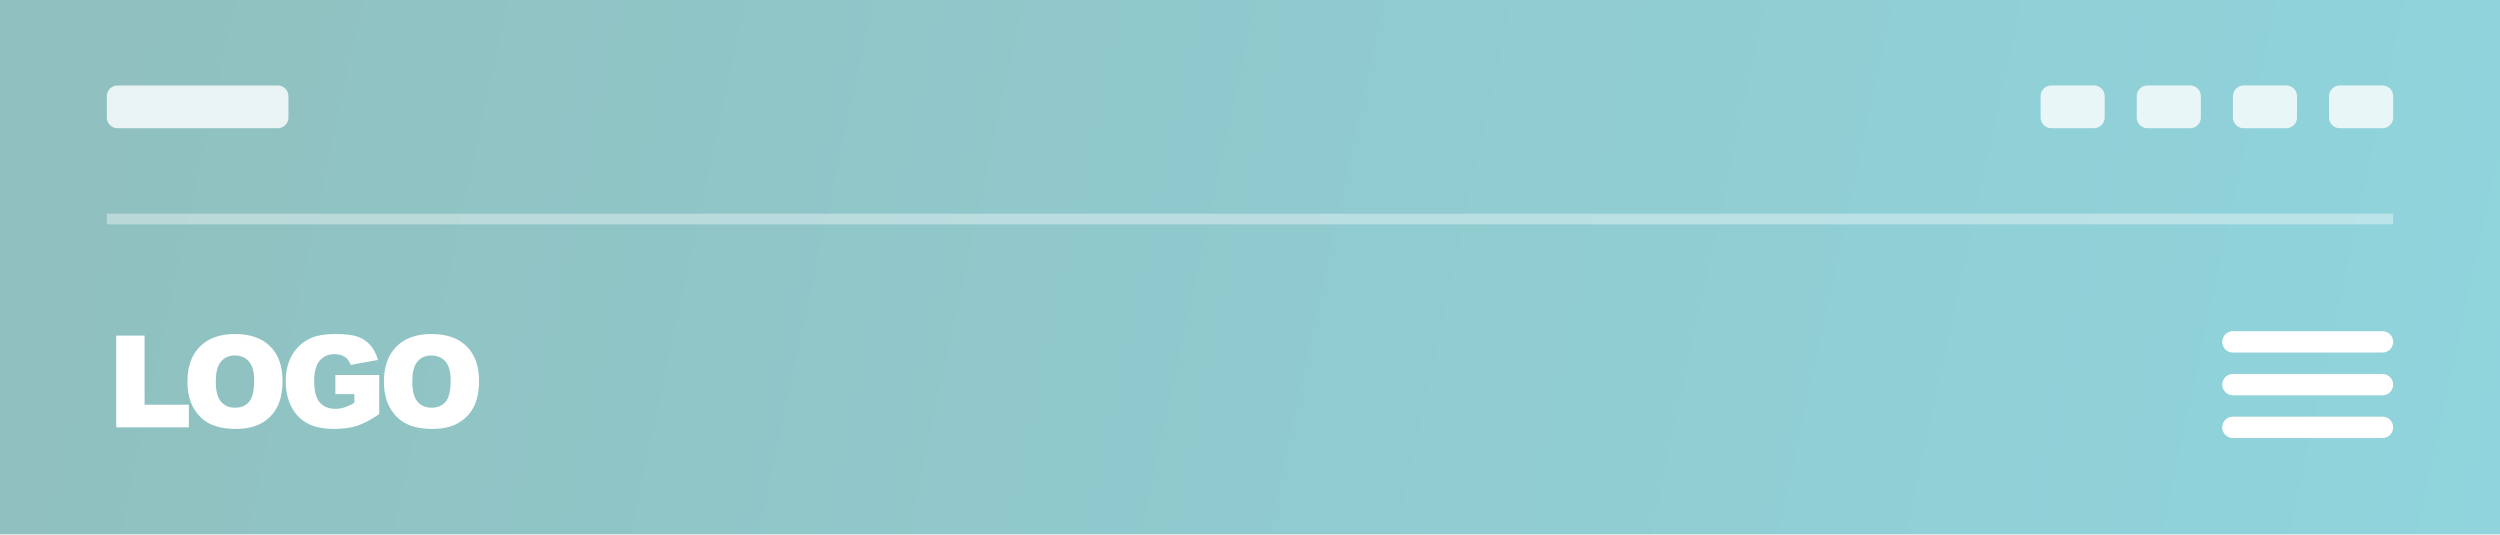
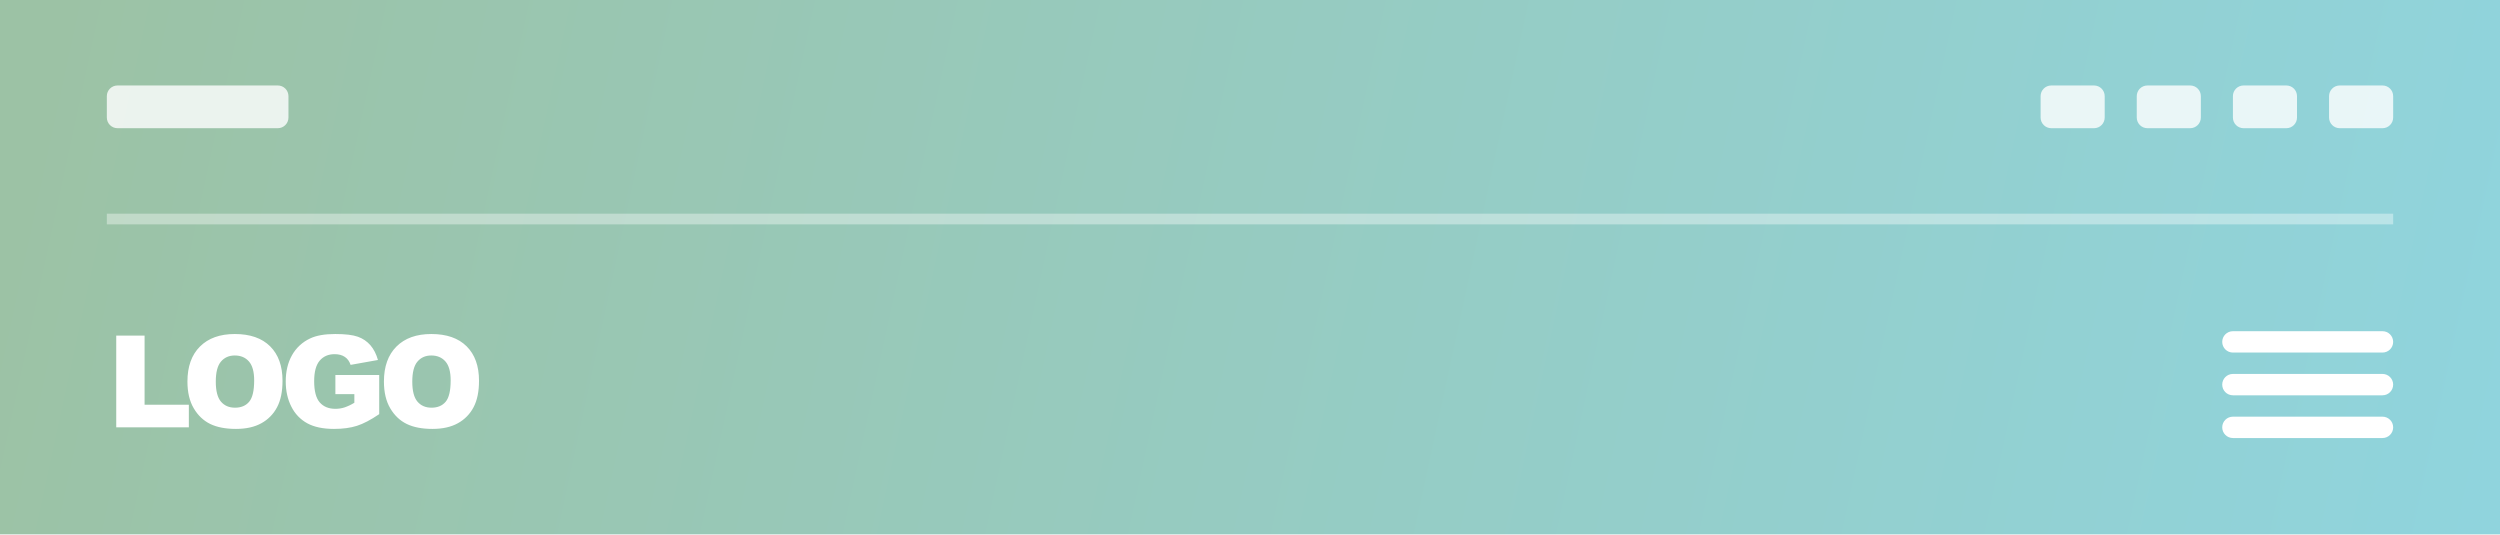
<svg xmlns="http://www.w3.org/2000/svg" width="234px" height="50px" viewBox="0 0 234 50" version="1.1">
  <defs>
    <linearGradient x1="0%" y1="47.717%" x2="100%" y2="52.283%" id="linearGradient-1">
-       <stop stop-color="#00A09D" offset="0%" />
+       <stop stop-color="#28A745" offset="0%" />
      <stop stop-color="#00E2FF" offset="100%" />
    </linearGradient>
  </defs>
  <g id="Page-1" stroke="none" stroke-width="1" fill="none" fill-rule="evenodd">
    <g id="header_template_contact" fill-rule="nonzero">
      <g id="Group">
        <g id="path-27-link" fill="#000000" fill-opacity="0.14">
          <rect id="path-27" x="0" y="0" width="234" height="50" />
        </g>
        <g id="path-27-link" fill="url(#linearGradient-1)" fill-opacity="0.3">
          <rect id="path-27" x="0" y="0" width="234" height="50" />
        </g>
      </g>
      <g id="Group" transform="translate(10, 31)" fill="#FFFFFF">
        <path d="M7.676,9 L7.676,6.885 L3.533,6.885 L3.533,0.41 L0.88,0.41 L0.88,9 L7.677,9 L7.676,9 Z M12.085,9.146 C13.038,9.146 13.834,8.968 14.472,8.61 C15.098,8.266 15.608,7.744 15.937,7.11 C16.275,6.468 16.444,5.645 16.444,4.64 C16.444,3.258 16.057,2.183 15.284,1.415 C14.511,0.647 13.409,0.264 11.979,0.264 C10.585,0.264 9.497,0.654 8.716,1.436 C7.934,2.216 7.544,3.309 7.544,4.711 C7.544,5.715 7.741,6.551 8.136,7.219 C8.53,7.887 9.045,8.375 9.679,8.684 C10.314,8.992 11.116,9.146 12.085,9.146 L12.085,9.146 Z M11.997,7.16 C11.442,7.16 11.004,6.97 10.681,6.592 C10.359,6.212 10.198,5.59 10.198,4.722 C10.198,3.848 10.36,3.221 10.684,2.842 C11.009,2.462 11.438,2.273 11.974,2.273 C12.532,2.273 12.974,2.46 13.301,2.833 C13.627,3.206 13.79,3.797 13.79,4.605 C13.79,5.566 13.634,6.232 13.321,6.604 C13.009,6.974 12.567,7.16 11.997,7.16 L11.997,7.16 Z M21.263,9.146 C22.091,9.146 22.807,9.05 23.411,8.856 C24.014,8.663 24.709,8.299 25.494,7.764 L25.494,4.102 L21.392,4.102 L21.392,5.889 L23.168,5.889 L23.168,6.697 C22.877,6.878 22.566,7.025 22.242,7.137 C21.967,7.224 21.68,7.267 21.392,7.266 C20.767,7.266 20.28,7.066 19.93,6.668 C19.58,6.27 19.406,5.605 19.406,4.676 C19.406,3.801 19.579,3.161 19.924,2.756 C20.27,2.353 20.734,2.15 21.316,2.15 C21.706,2.15 22.028,2.236 22.28,2.408 C22.532,2.58 22.71,2.828 22.816,3.152 L25.376,2.695 C25.22,2.141 24.986,1.683 24.676,1.321 C24.362,0.957 23.958,0.681 23.504,0.521 C23.034,0.35 22.324,0.264 21.374,0.264 C20.39,0.264 19.607,0.402 19.025,0.68 C18.306,1.014 17.711,1.566 17.325,2.259 C16.939,2.952 16.745,3.768 16.745,4.705 C16.745,5.595 16.922,6.385 17.276,7.072 C17.602,7.731 18.124,8.274 18.77,8.625 C19.413,8.973 20.244,9.146 21.263,9.146 L21.263,9.146 Z M30.477,9.146 C31.43,9.146 32.226,8.968 32.865,8.61 C33.49,8.266 34,7.744 34.329,7.11 C34.667,6.468 34.836,5.645 34.836,4.64 C34.836,3.258 34.45,2.183 33.676,1.415 C32.903,0.647 31.801,0.264 30.371,0.264 C28.977,0.264 27.889,0.654 27.108,1.436 C26.327,2.216 25.936,3.309 25.936,4.711 C25.936,5.715 26.133,6.551 26.528,7.219 C26.922,7.887 27.437,8.375 28.072,8.684 C28.706,8.992 29.508,9.146 30.477,9.146 Z M30.389,7.16 C29.834,7.16 29.396,6.97 29.074,6.592 C28.751,6.212 28.59,5.59 28.59,4.722 C28.59,3.848 28.752,3.221 29.077,2.842 C29.401,2.462 29.83,2.273 30.366,2.273 C30.924,2.273 31.366,2.46 31.693,2.833 C32.019,3.206 32.182,3.797 32.182,4.605 C32.182,5.566 32.026,6.232 31.713,6.604 C31.401,6.974 30.959,7.16 30.389,7.16 L30.389,7.16 Z" id="Shape" />
      </g>
      <g id="Group" opacity="0.804" transform="translate(10, 8)" fill="#FFFFFF">
        <g id="Rectangle">
          <rect x="0" y="0" width="17" height="4" rx="1" />
        </g>
      </g>
      <g id="Group" opacity="0.804" transform="translate(218, 8)" fill="#FFFFFF">
        <g id="Rectangle">
          <rect x="0" y="0" width="6" height="4" rx="1" />
        </g>
      </g>
      <g id="Group" opacity="0.804" transform="translate(209, 8)" fill="#FFFFFF">
        <g id="Rectangle">
          <rect x="0" y="0" width="6" height="4" rx="1" />
        </g>
      </g>
      <g id="Group" opacity="0.804" transform="translate(200, 8)" fill="#FFFFFF">
        <g id="Rectangle">
          <rect x="0" y="0" width="6" height="4" rx="1" />
        </g>
      </g>
      <g id="Group" opacity="0.804" transform="translate(191, 8)" fill="#FFFFFF">
        <g id="Rectangle">
          <rect x="0" y="0" width="6" height="4" rx="1" />
        </g>
      </g>
    </g>
    <rect id="Rectangle" fill="#FFFFFF" fill-rule="nonzero" opacity="0.375" x="10" y="20" width="214" height="1" />
    <g id="Group" transform="translate(208, 31)" fill="#FFFFFF" fill-rule="nonzero">
      <rect id="Rectangle" x="0" y="0" width="16" height="2" rx="1" />
      <rect id="Rectangle" x="0" y="4" width="16" height="2" rx="1" />
      <rect id="Rectangle" x="0" y="8" width="16" height="2" rx="1" />
    </g>
  </g>
</svg>
